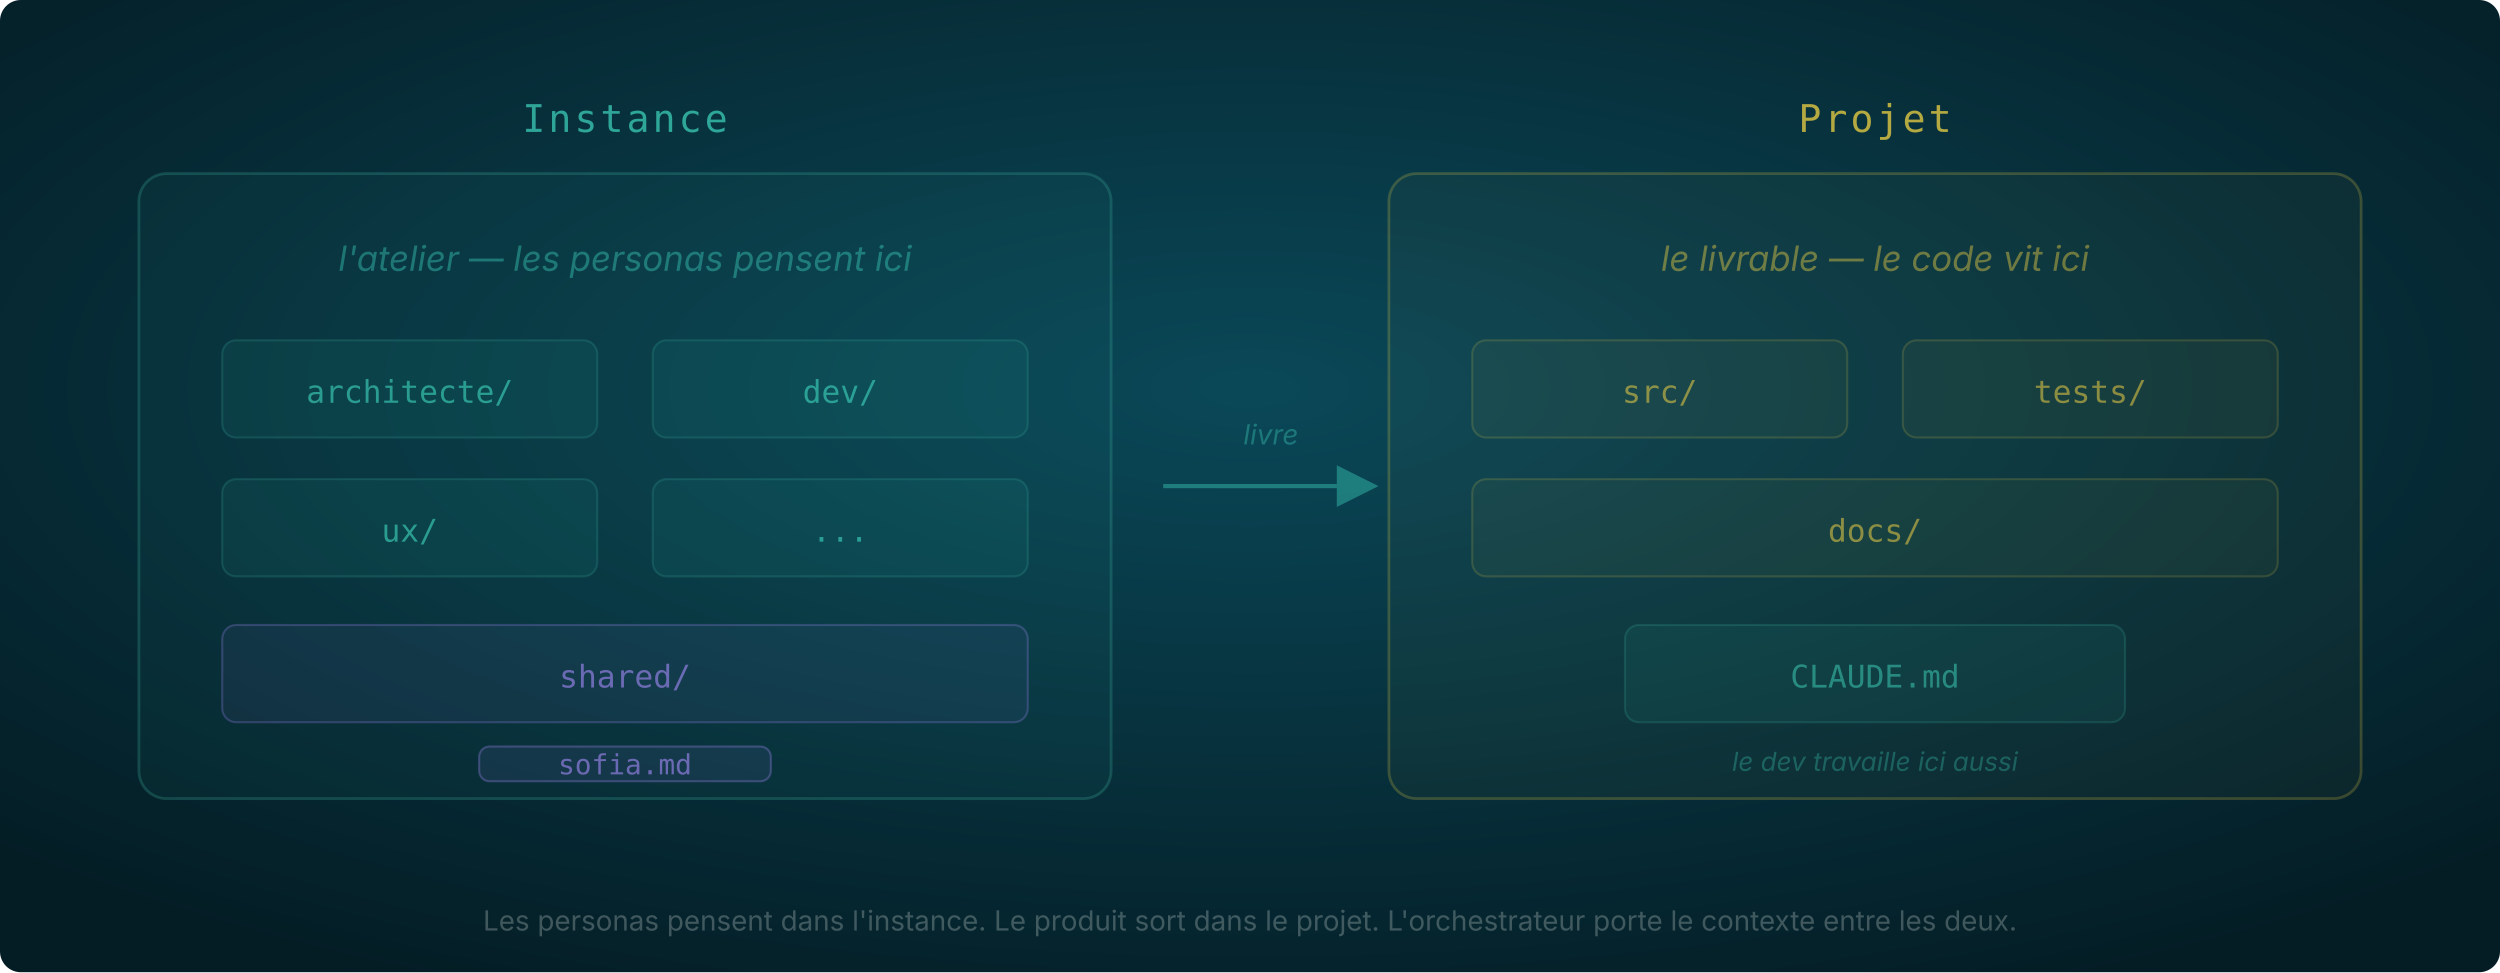
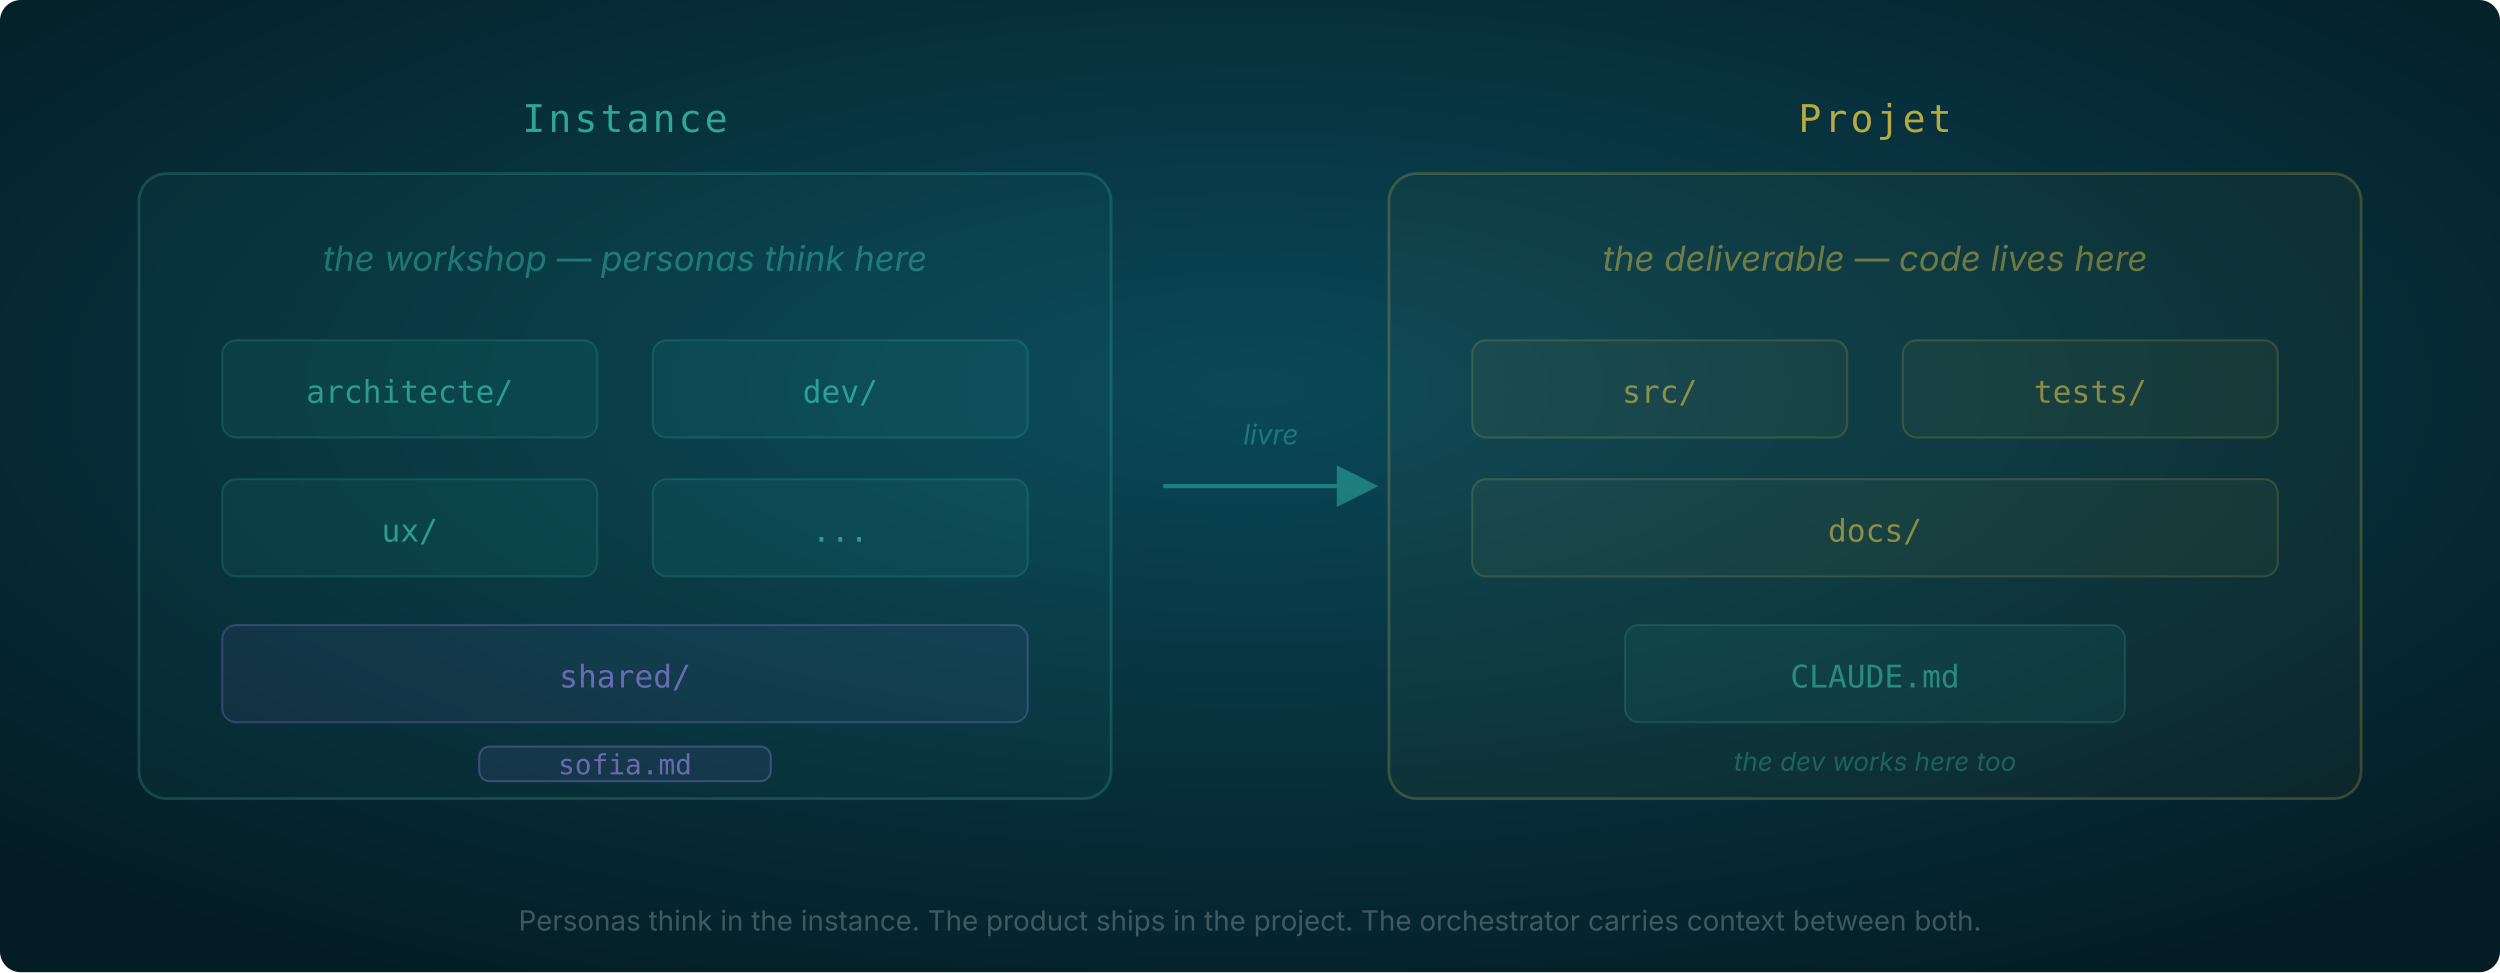
<svg xmlns="http://www.w3.org/2000/svg" viewBox="0 0 720 280">
  <defs>
    <radialGradient id="bg" cx="50%" cy="40%" r="70%">
      <stop offset="0%" stop-color="#0a4858" />
      <stop offset="100%" stop-color="#041c24" />
    </radialGradient>
  </defs>
  <rect width="720" height="280" fill="url(#bg)" rx="6" />
  <rect x="40" y="50" width="280" height="180" rx="8" fill="rgba(64,216,192,0.04)" stroke="rgba(64,180,160,0.25)" stroke-width="0.8" />
  <text x="180" y="38" text-anchor="middle" fill="rgba(64,216,192,0.7)" font-family="IBM Plex Mono,monospace" font-size="11" letter-spacing="0.08em" text-transform="uppercase">Instance</text>
-   <text x="180" y="78" text-anchor="middle" fill="rgba(64,216,192,0.4)" font-family="Inter,sans-serif" font-size="10" font-style="italic">l'atelier — les personas pensent ici</text>
+   <text x="180" y="78" text-anchor="middle" fill="rgba(64,216,192,0.4)" font-family="Inter,sans-serif" font-size="10" font-style="italic">the workshop — personas think here</text>
  <rect x="64" y="98" width="108" height="28" rx="4" fill="rgba(64,216,192,0.06)" stroke="rgba(64,180,160,0.2)" stroke-width="0.6" />
  <text x="118" y="116" text-anchor="middle" fill="rgba(64,216,192,0.6)" font-family="IBM Plex Mono,monospace" font-size="9">architecte/</text>
  <rect x="188" y="98" width="108" height="28" rx="4" fill="rgba(64,216,192,0.06)" stroke="rgba(64,180,160,0.2)" stroke-width="0.6" />
  <text x="242" y="116" text-anchor="middle" fill="rgba(64,216,192,0.6)" font-family="IBM Plex Mono,monospace" font-size="9">dev/</text>
  <rect x="64" y="138" width="108" height="28" rx="4" fill="rgba(64,216,192,0.06)" stroke="rgba(64,180,160,0.2)" stroke-width="0.6" />
  <text x="118" y="156" text-anchor="middle" fill="rgba(64,216,192,0.6)" font-family="IBM Plex Mono,monospace" font-size="9">ux/</text>
  <rect x="188" y="138" width="108" height="28" rx="4" fill="rgba(64,216,192,0.06)" stroke="rgba(64,180,160,0.2)" stroke-width="0.6" />
  <text x="242" y="156" text-anchor="middle" fill="rgba(64,216,192,0.6)" font-family="IBM Plex Mono,monospace" font-size="9">...</text>
  <rect x="64" y="180" width="232" height="28" rx="4" fill="rgba(167,139,250,0.06)" stroke="rgba(167,139,250,0.25)" stroke-width="0.6" />
  <text x="180" y="198" text-anchor="middle" fill="rgba(167,139,250,0.6)" font-family="IBM Plex Mono,monospace" font-size="9">shared/</text>
  <rect x="138" y="215" width="84" height="10" rx="3" fill="rgba(167,139,250,0.08)" stroke="rgba(167,139,250,0.3)" stroke-width="0.6" />
  <text x="180" y="223" text-anchor="middle" fill="rgba(167,139,250,0.6)" font-family="IBM Plex Mono,monospace" font-size="8">sofia.md</text>
  <line x1="335" y1="140" x2="385" y2="140" stroke="rgba(64,216,192,0.4)" stroke-width="1.2" />
  <polygon points="385,134 397,140 385,146" fill="rgba(64,216,192,0.4)" />
  <text x="366" y="128" text-anchor="middle" fill="rgba(64,216,192,0.35)" font-family="Inter,sans-serif" font-size="8" font-style="italic">livre</text>
  <rect x="400" y="50" width="280" height="180" rx="8" fill="rgba(255,221,68,0.03)" stroke="rgba(255,221,68,0.2)" stroke-width="0.8" />
  <text x="540" y="38" text-anchor="middle" fill="rgba(255,221,68,0.7)" font-family="IBM Plex Mono,monospace" font-size="11" letter-spacing="0.08em" text-transform="uppercase">Projet</text>
-   <text x="540" y="78" text-anchor="middle" fill="rgba(255,221,68,0.4)" font-family="Inter,sans-serif" font-size="10" font-style="italic">le livrable — le code vit ici</text>
+   <text x="540" y="78" text-anchor="middle" fill="rgba(255,221,68,0.4)" font-family="Inter,sans-serif" font-size="10" font-style="italic">the deliverable — code lives here</text>
  <rect x="424" y="98" width="108" height="28" rx="4" fill="rgba(255,221,68,0.04)" stroke="rgba(255,221,68,0.15)" stroke-width="0.6" />
  <text x="478" y="116" text-anchor="middle" fill="rgba(255,221,68,0.5)" font-family="IBM Plex Mono,monospace" font-size="9">src/</text>
  <rect x="548" y="98" width="108" height="28" rx="4" fill="rgba(255,221,68,0.04)" stroke="rgba(255,221,68,0.15)" stroke-width="0.6" />
  <text x="602" y="116" text-anchor="middle" fill="rgba(255,221,68,0.5)" font-family="IBM Plex Mono,monospace" font-size="9">tests/</text>
  <rect x="424" y="138" width="232" height="28" rx="4" fill="rgba(255,221,68,0.04)" stroke="rgba(255,221,68,0.15)" stroke-width="0.6" />
  <text x="540" y="156" text-anchor="middle" fill="rgba(255,221,68,0.5)" font-family="IBM Plex Mono,monospace" font-size="9">docs/</text>
  <rect x="468" y="180" width="144" height="28" rx="4" fill="rgba(64,216,192,0.06)" stroke="rgba(64,180,160,0.2)" stroke-width="0.6" />
  <text x="540" y="198" text-anchor="middle" fill="rgba(64,216,192,0.5)" font-family="IBM Plex Mono,monospace" font-size="9">CLAUDE.md</text>
-   <text x="540" y="222" text-anchor="middle" fill="rgba(64,216,192,0.3)" font-family="Inter,sans-serif" font-size="7.5" font-style="italic">le dev travaille ici aussi</text>
+   <text x="540" y="222" text-anchor="middle" fill="rgba(64,216,192,0.3)" font-family="Inter,sans-serif" font-size="7.5" font-style="italic">the dev works here too</text>
  <text x="360" y="268" text-anchor="middle" fill="rgba(240,248,245,0.25)" font-family="Inter,sans-serif" font-size="8">
-     Les personas pensent dans l'instance. Le produit sort dans le projet. L'orchestrateur porte le contexte entre les deux.
+     Personas think in the instance. The product ships in the project. The orchestrator carries context between both.
  </text>
</svg>
